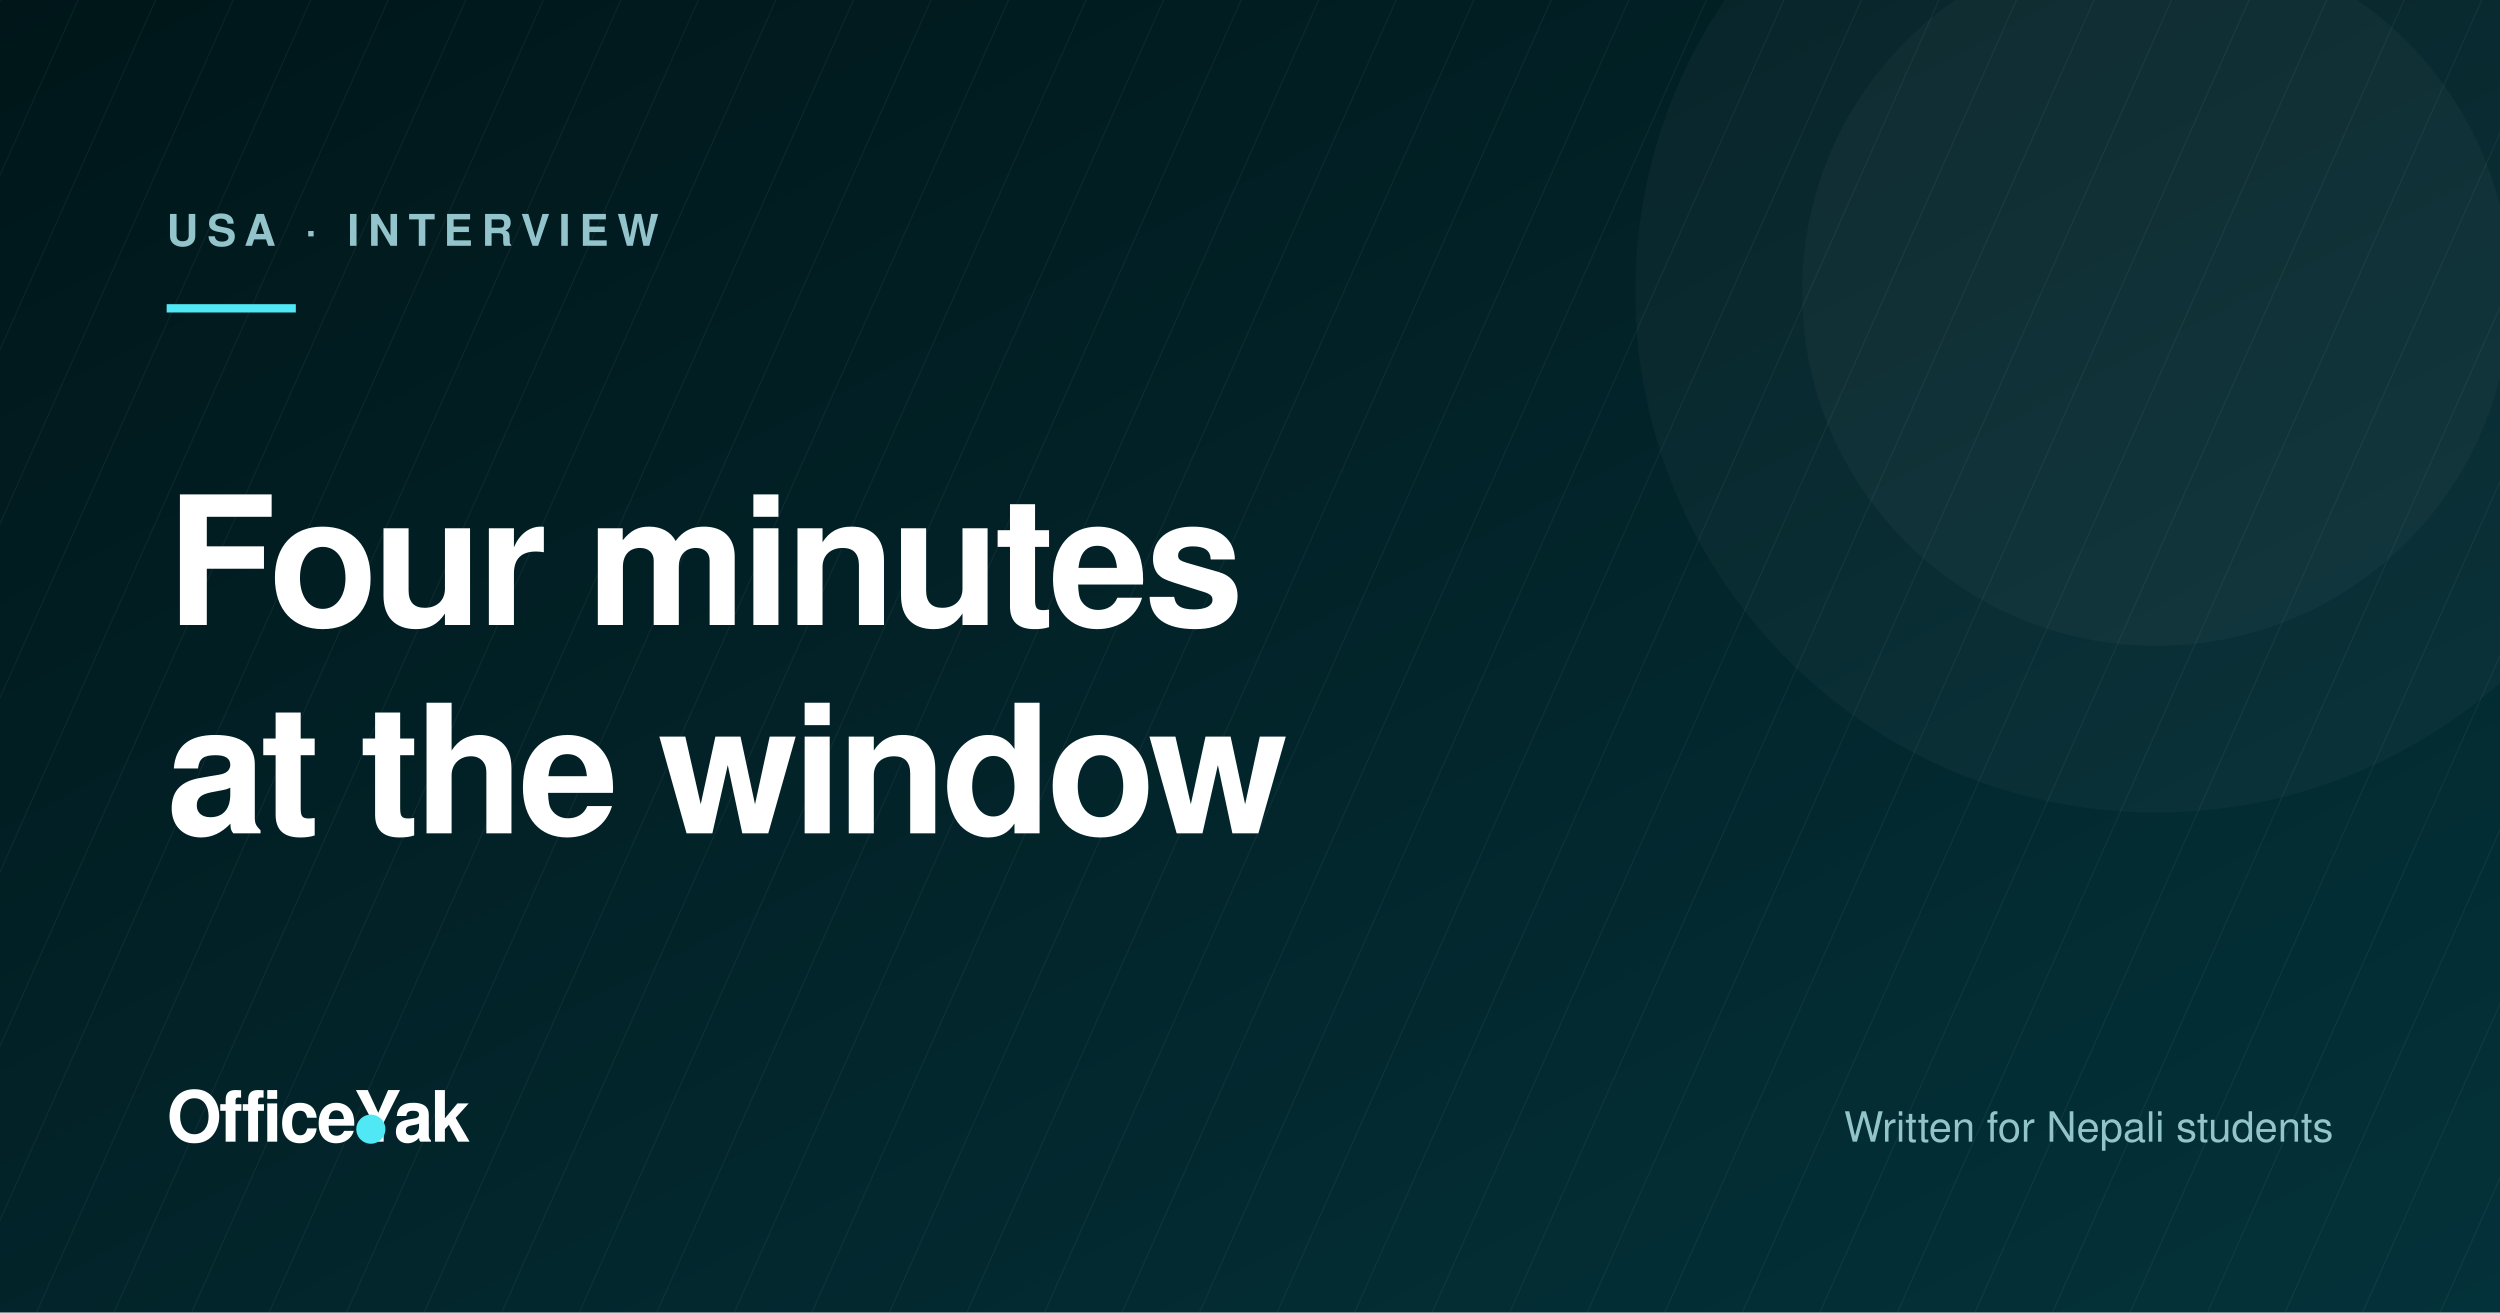
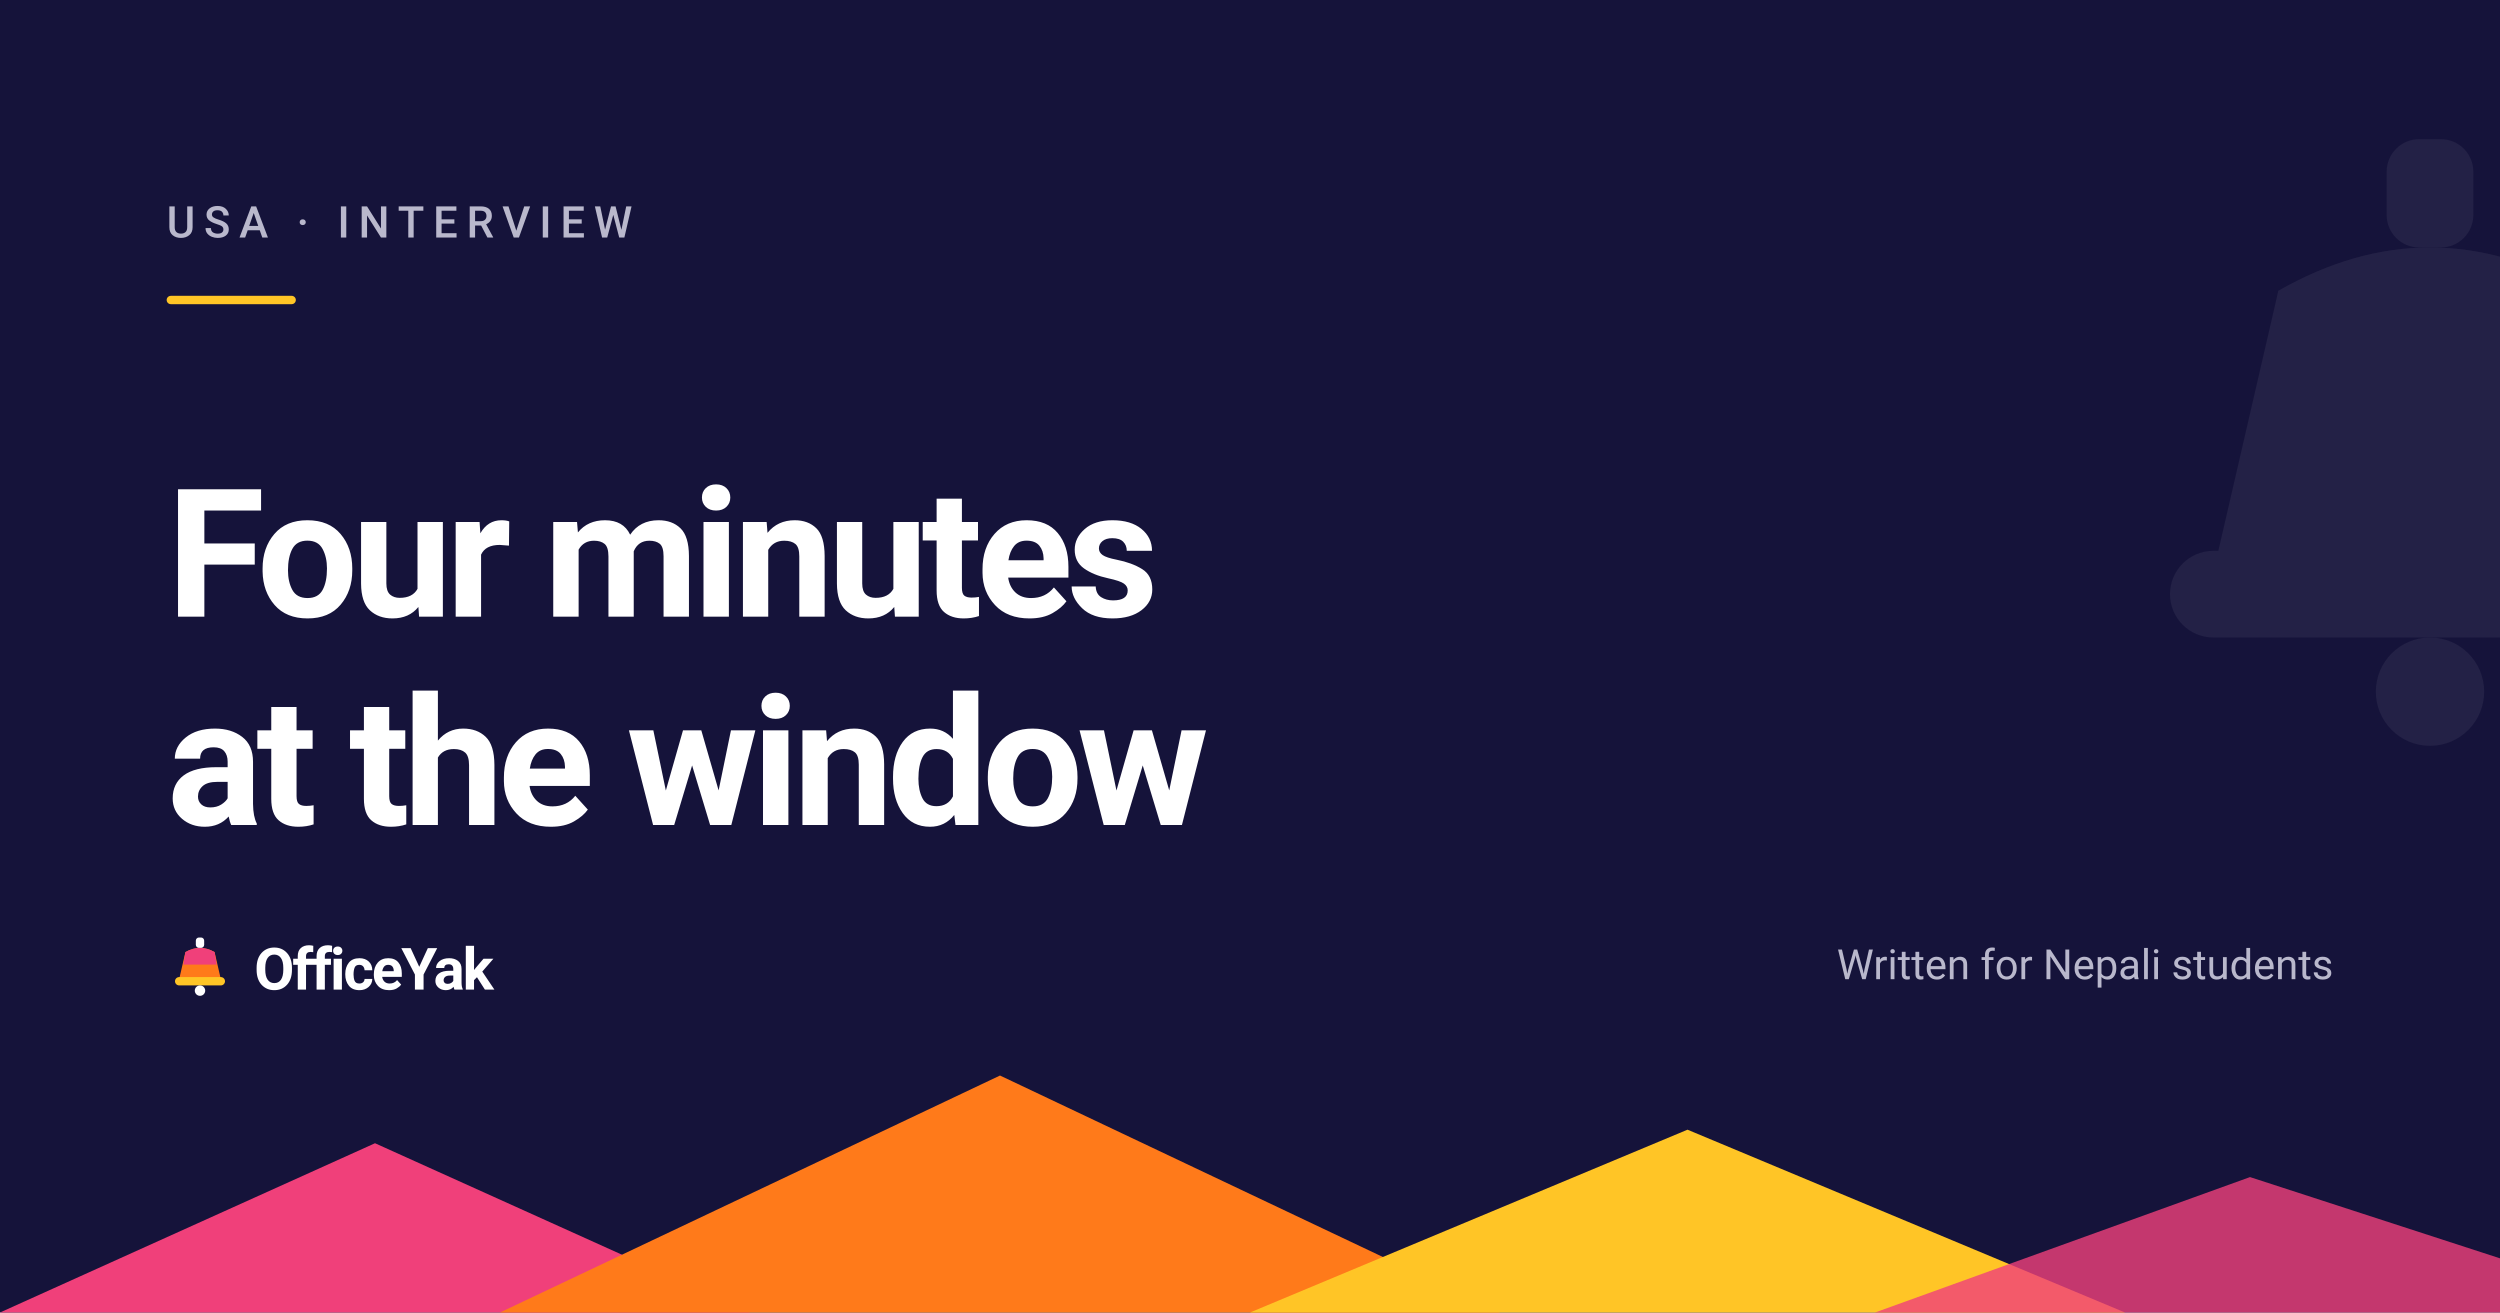
<svg xmlns="http://www.w3.org/2000/svg" width="1200" height="630" viewBox="0 0 1200 630" role="img" aria-label="Four minutes at the window">
-   <defs>
-     <linearGradient id="g" x1="0" y1="0" x2="1" y2="1">
-       <stop offset="0%" stop-color="#001619" />
-       <stop offset="100%" stop-color="#04323A" />
-     </linearGradient>
-     <pattern id="rule" width="34" height="34" patternUnits="userSpaceOnUse" patternTransform="rotate(24)">
-       <line x1="0" y1="0" x2="0" y2="34" stroke="#FFFFFF" stroke-opacity="0.05" stroke-width="1" />
-     </pattern>
-   </defs>
-   <rect width="1200" height="630" fill="url(#g)" />
-   <rect width="1200" height="630" fill="url(#rule)" />
-   <circle cx="1035" cy="140" r="250" fill="#FFFFFF" fill-opacity="0.03" />
-   <circle cx="1035" cy="140" r="170" fill="#FFFFFF" fill-opacity="0.03" />
-   <g font-family="Archivo, Helvetica Neue, Helvetica, Arial, sans-serif">
-     <text x="80" y="118" fill="#93C4CB" font-size="21" font-weight="600" letter-spacing="4.2">USA · INTERVIEW</text>
-     <rect x="80" y="146" width="62" height="4" fill="#50E8F4" />
-     <text x="80" y="300" fill="#FFFFFF" font-size="86" font-weight="700" letter-spacing="-2.4">Four minutes</text>
-     <text x="80" y="400" fill="#FFFFFF" font-size="86" font-weight="700" letter-spacing="-2.4">at the window</text>
-     <g transform="translate(80, 548)">
-       <text x="0" y="0" fill="#FFFFFF" font-size="34" font-weight="700" letter-spacing="-1.2">OfficeYak</text>
-       <circle cx="98" cy="-6" r="7" fill="#50E8F4" />
+   <rect width="1200" height="630" fill="#15133A" />
+   <g transform="translate(1000 46) scale(5.2)" fill="#FFFFFF" opacity="0.06">
+     <rect x="28" y="4" width="8" height="10" rx="3" />
+     <path d="M18 18 Q32 10 46 18 L52 44 L12 44 Z" />
+     <path d="M18 18 Q32 10 46 18 L48 30 L16 30 Z" opacity="0.55" />
+     <rect x="8" y="42" width="48" height="8" rx="4" />
+     <circle cx="32" cy="55" r="5" />
+   </g>
+   <g transform="translate(0 500) scale(3 1.625)">
+     <polygon points="0,80 60,30 120,80" fill="#F0407A" />
+     <polygon points="80,80 160,10 240,80" fill="#FF7A1A" />
+     <polygon points="200,80 270,26 340,80" fill="#FFC526" />
+     <polygon points="300,80 360,40 400,64 400,80" fill="#F0407A" opacity="0.8" />
+   </g>
+   <g transform="translate(80 448)" font-family="Outfit, system-ui, -apple-system, 'Segoe UI', Roboto, Helvetica, Arial, sans-serif">
+     <g transform="scale(0.5)">
+       <rect x="28" y="4" width="8" height="10" rx="3" fill="#FFFFFF" />
+       <path d="M18 18 Q32 10 46 18 L52 44 L12 44 Z" fill="#FF7A1A" />
+       <path d="M18 18 Q32 10 46 18 L48 30 L16 30 Z" fill="#F0407A" />
+       <rect x="8" y="42" width="48" height="8" rx="4" fill="#FFC526" />
+       <circle cx="32" cy="55" r="5" fill="#FFFFFF" />
    </g>
-     <text x="1120" y="548" fill="#93C4CB" font-size="20" font-weight="500" text-anchor="end">Written for Nepali students</text>
+     <text x="42" y="27" fill="#FFFFFF" font-size="28" font-weight="600" letter-spacing="-1">OfficeYak</text>
+   </g>
+   <g font-family="Outfit, system-ui, -apple-system, 'Segoe UI', Roboto, Helvetica, Arial, sans-serif">
+     <text x="80" y="114" fill="#B9B8CC" font-size="21" font-weight="500" letter-spacing="4.2">USA · INTERVIEW</text>
+     <rect x="80" y="142" width="62" height="4" rx="2" fill="#FFC526" />
+     <text x="80" y="296" fill="#FFFFFF" font-size="86" font-weight="600" letter-spacing="-3">Four minutes</text>
+     <text x="80" y="396" fill="#FFFFFF" font-size="86" font-weight="600" letter-spacing="-3">at the window</text>
+     <text x="1120" y="470" fill="#B9B8CC" font-size="20" font-weight="400" text-anchor="end">Written for Nepali students</text>
  </g>
</svg>
